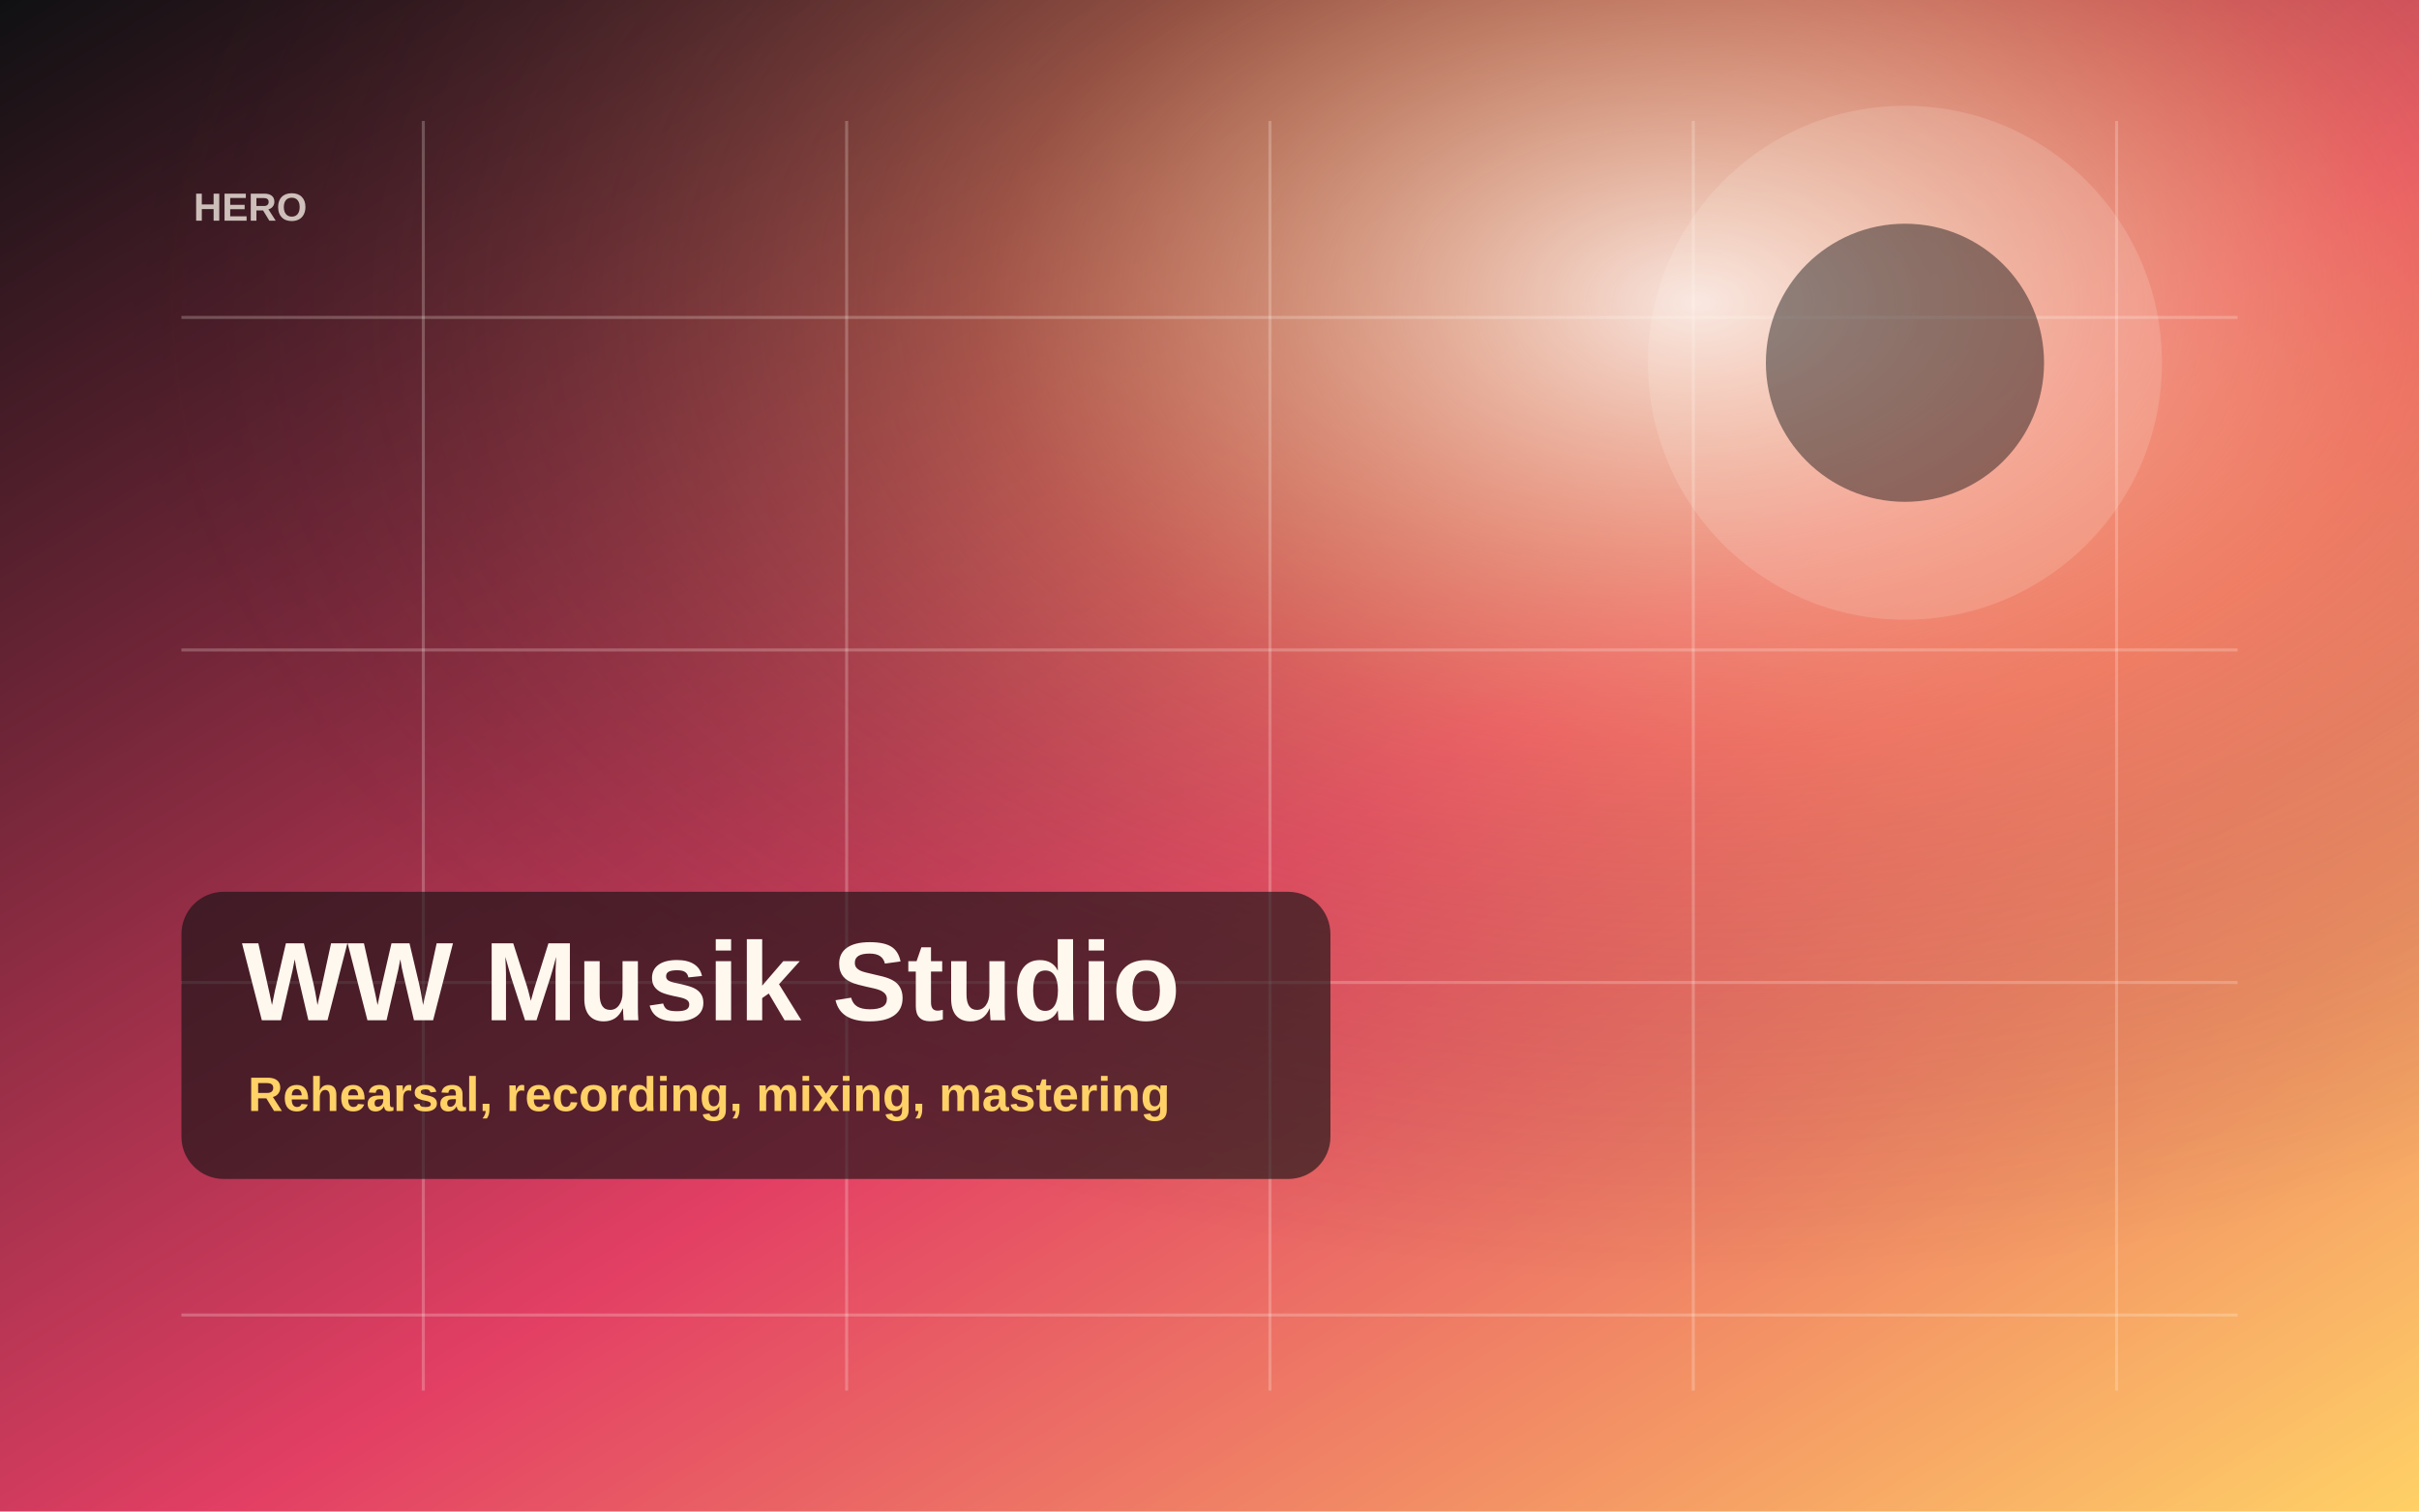
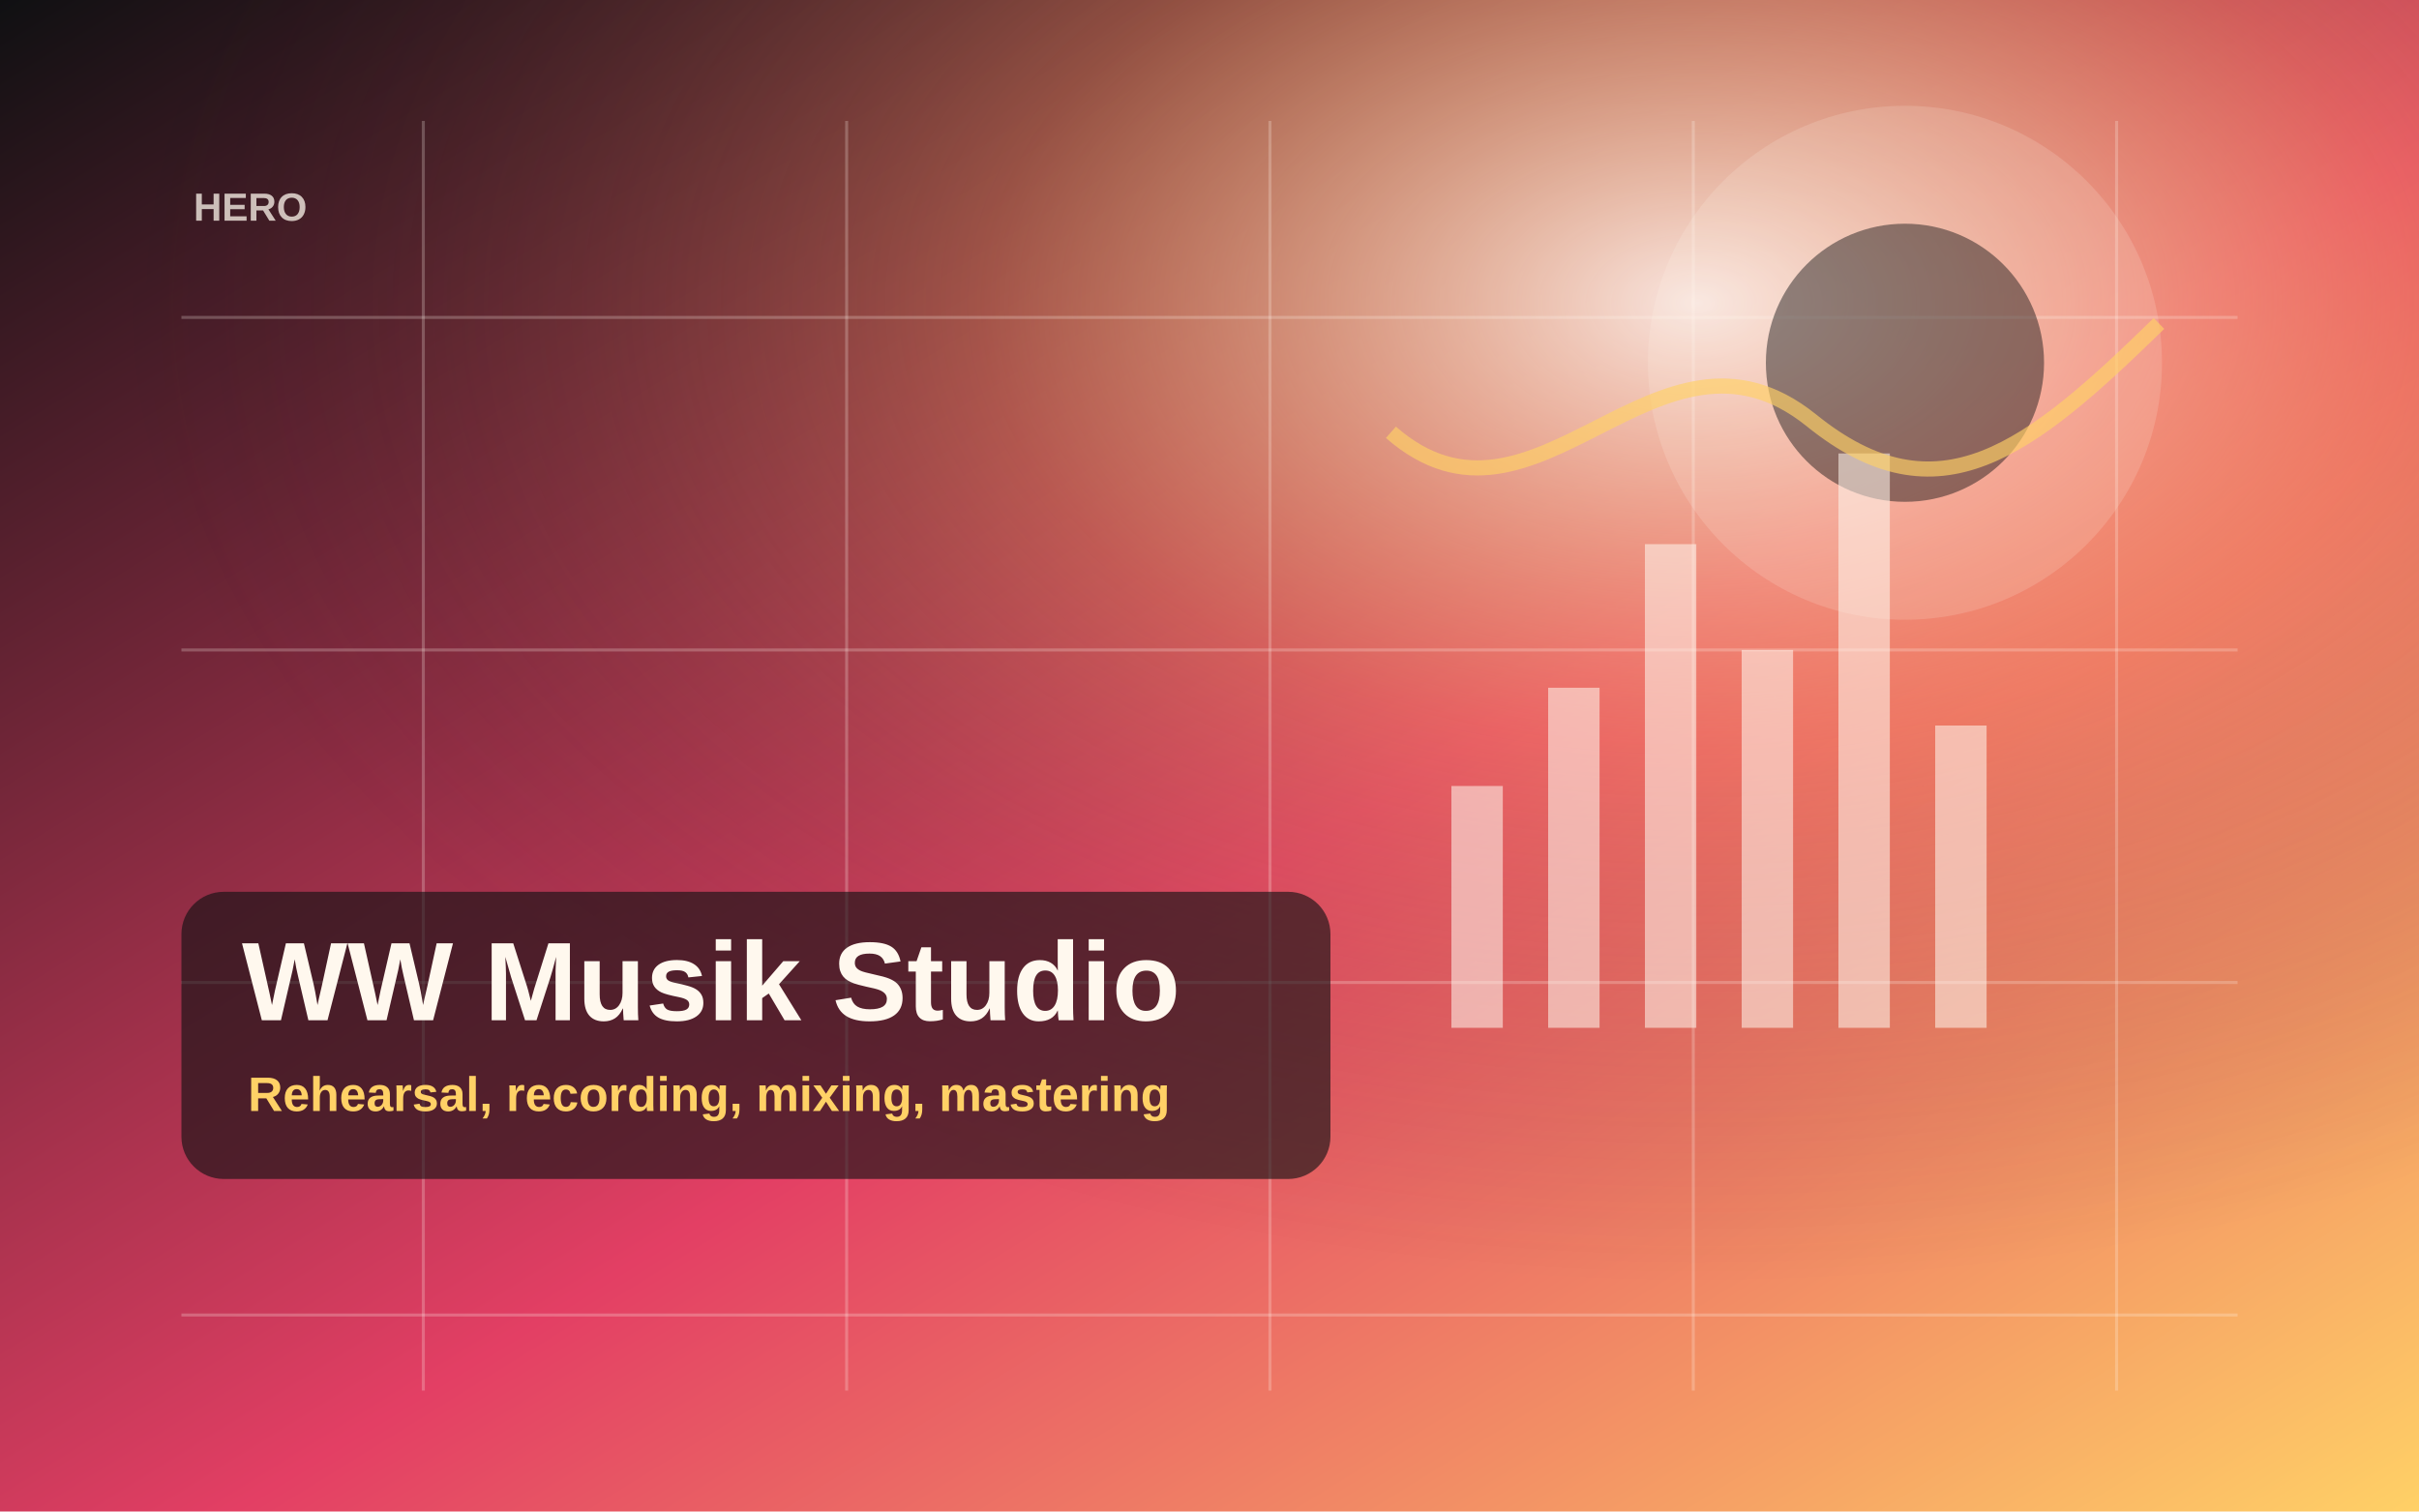
<svg xmlns="http://www.w3.org/2000/svg" width="1600" height="1000" viewBox="0 0 1600 1000" role="img" aria-label="WW Musik Studio">
  <defs>
    <linearGradient id="bg" x1="0" x2="1" y1="0" y2="1">
      <stop offset="0" stop-color="#0f1012" />
      <stop offset="0.55" stop-color="#e33f64" />
      <stop offset="1" stop-color="#ffd166" />
    </linearGradient>
    <radialGradient id="glow" cx="70%" cy="20%" r="65%">
      <stop offset="0" stop-color="#fff8ee" stop-opacity=".9" />
      <stop offset=".45" stop-color="#ffd166" stop-opacity=".25" />
      <stop offset="1" stop-color="#0f1012" stop-opacity="0" />
    </radialGradient>
  </defs>
  <rect width="1600" height="1000" fill="url(#bg)" />
  <rect width="1600" height="1000" fill="url(#glow)" />
  <g fill="none" stroke="#fff8ee" stroke-opacity=".24" stroke-width="2">
    <path d="M120 210 H1480 M120 430 H1480 M120 650 H1480 M120 870 H1480" />
    <path d="M280 80 V920 M560 80 V920 M840 80 V920 M1120 80 V920 M1400 80 V920" />
  </g>
  <circle cx="1260" cy="240" r="170" fill="#fff8ee" opacity=".16" />
  <circle cx="1260" cy="240" r="92" fill="#0f1012" opacity=".45" />
+   <g fill="#fff8ee" opacity=".55">
+     <rect x="960" y="520" width="34" height="160" />
+     <rect x="1024" y="455" width="34" height="225" />
+     <rect x="1088" y="360" width="34" height="320" />
+     <rect x="1152" y="430" width="34" height="250" />
+     <rect x="1216" y="300" width="34" height="380" />
+     <rect x="1280" y="480" width="34" height="200" />
+   </g>
+   <path d="M920 286c96 84 176-90 278-8 84 68 144 20 230-64" fill="none" stroke="#ffd166" stroke-width="10" opacity=".65" />
  <rect x="120" y="590" width="760" height="190" rx="28" fill="#0f1012" opacity=".62" />
  <text x="160" y="675" font-family="Arial, Helvetica, sans-serif" font-size="74" font-weight="900" fill="#fff8ee">WW Musik Studio</text>
  <text x="164" y="735" font-family="Arial, Helvetica, sans-serif" font-size="32" font-weight="700" fill="#ffd166">Rehearsal, recording, mixing, mastering</text>
  <text x="128" y="146" font-family="Arial, Helvetica, sans-serif" font-size="26" font-weight="800" fill="#fff8ee" opacity=".74">HERO</text>
</svg>
